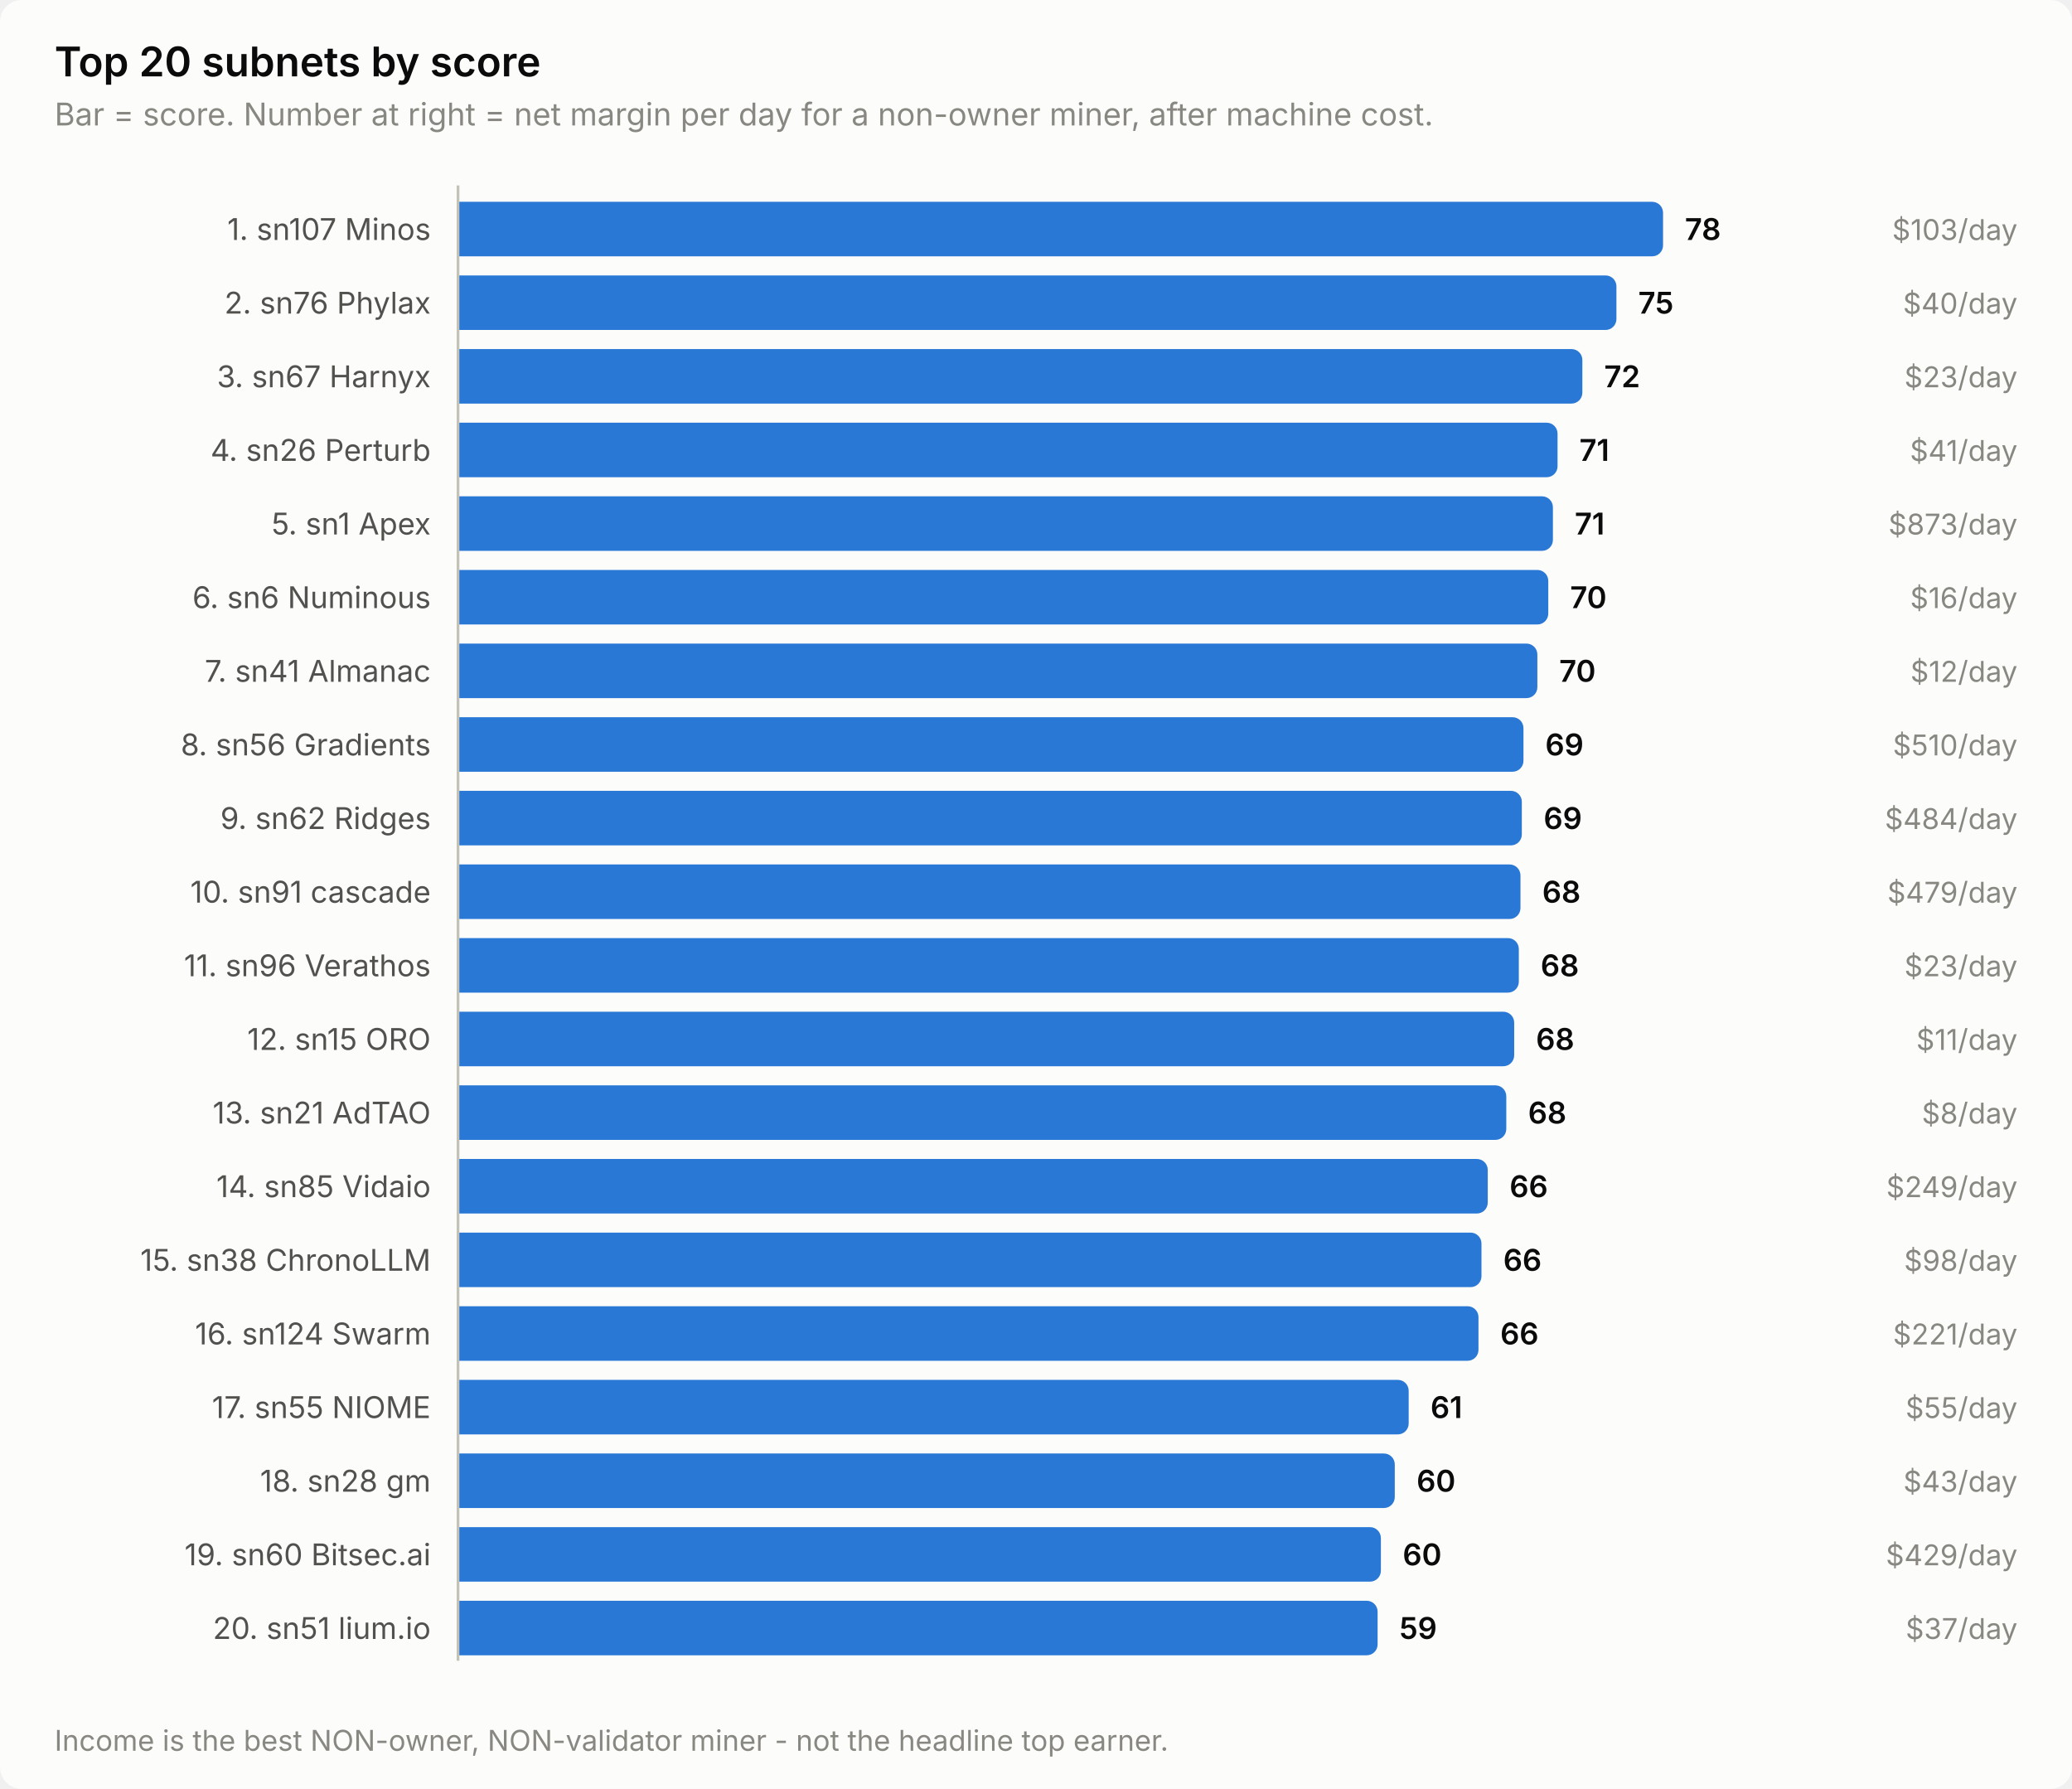
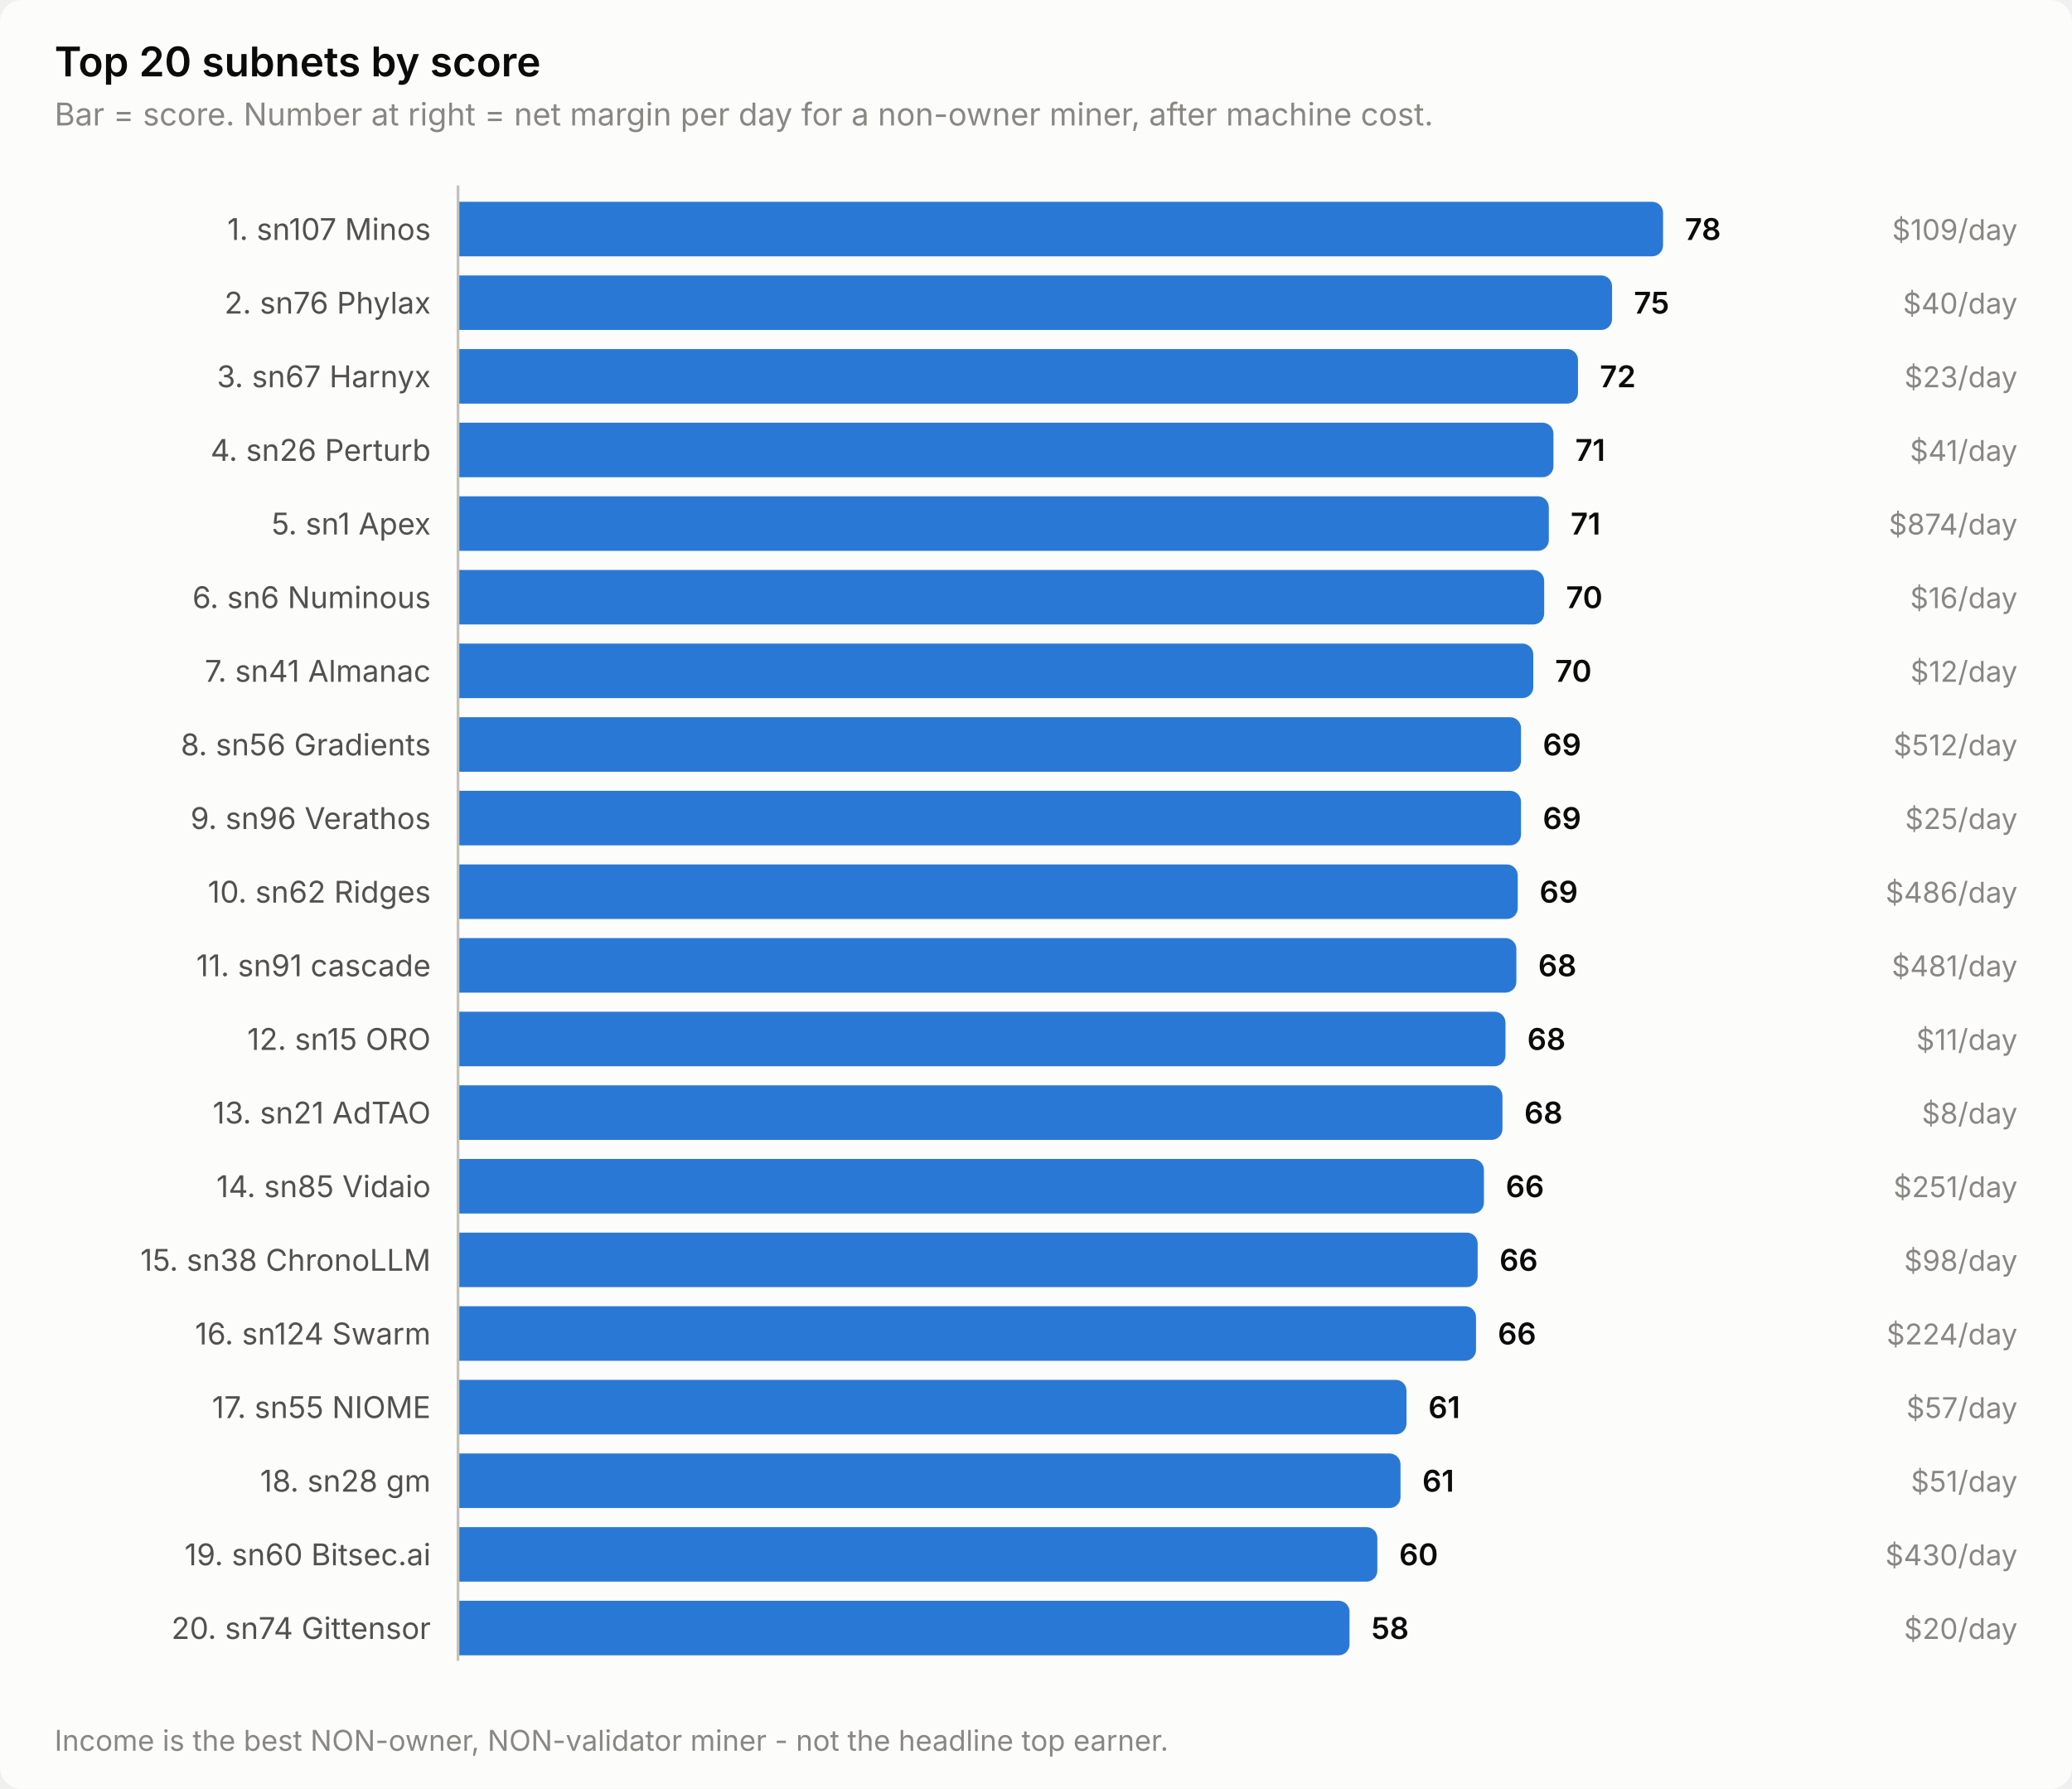
<svg xmlns="http://www.w3.org/2000/svg" width="760" height="656" viewBox="0 0 760 656" role="img" aria-label="Top 20 subnets by score">
  <style>
    text { font-family: system-ui, -apple-system, 'Segoe UI', sans-serif; }
    .t-title { font-size: 15px; font-weight: 600; }
    .t-sub { font-size: 11.5px; }
    .t-lab { font-size: 11px; }
    .t-val { font-size: 11px; font-weight: 600; font-variant-numeric: tabular-nums; }
    .t-tick { font-size: 10.5px; font-variant-numeric: tabular-nums; }

    .surface { fill: #fcfcfb; }
    .ink { fill: #0b0b0b; }
    .ink2 { fill: #52514e; }
    .muted { fill: #898781; }
    .grid { stroke: #e1e0d9; }
    .axis { stroke: #c3c2b7; }
    .accent { fill: #2a78d6; }
    .critical { fill: #d03b3b; }
    .deemph { fill: #d8d7d0; }

    @media (prefers-color-scheme: dark) {
      .surface { fill: #1a1a19; }
      .ink { fill: #ffffff; }
      .ink2 { fill: #c3c2b7; }
      .muted { fill: #898781; }
      .grid { stroke: #2c2c2a; }
      .axis { stroke: #383835; }
      .accent { fill: #3987e5; }
      .deemph { fill: #3a3a37; }
    }
</style>
  <rect class="surface" width="760" height="656" rx="8" />
  <text class="ink t-title" x="20" y="28">Top 20 subnets by score</text>
  <text class="muted t-sub" x="20" y="46">Bar = score. Number at right = net margin per day for a non-owner miner, after machine cost.</text>
  <text class="ink2 t-lab" x="158" y="88" text-anchor="end">1. sn107 Minos</text>
  <path class="accent" d="M168.0,74.0 H606.0 a4.0,4.0 0 0 1 4.0,4.0 V90.0 a4.0,4.0 0 0 1 -4.0,4.0 H168.0 Z" />
  <text class="ink t-val" x="618.0" y="88">78</text>
-   <text class="muted t-tick" x="740" y="88" text-anchor="end">$103/day</text>
+   <text class="muted t-tick" x="740" y="88" text-anchor="end">$109/day</text>
  <text class="ink2 t-lab" x="158" y="115" text-anchor="end">2. sn76 Phylax</text>
-   <path class="accent" d="M168.0,101.0 H588.9 a4.0,4.0 0 0 1 4.0,4.0 V117.0 a4.0,4.0 0 0 1 -4.0,4.0 H168.0 Z" />
-   <text class="ink t-val" x="600.9" y="115">75</text>
+   <path class="accent" d="M168.0,101.0 H587.3 a4.0,4.0 0 0 1 4.0,4.0 V117.0 a4.0,4.0 0 0 1 -4.0,4.0 H168.0 Z" />
+   <text class="ink t-val" x="599.3" y="115">75</text>
  <text class="muted t-tick" x="740" y="115" text-anchor="end">$40/day</text>
  <text class="ink2 t-lab" x="158" y="142" text-anchor="end">3. sn67 Harnyx</text>
-   <path class="accent" d="M168.0,128.0 H576.4 a4.0,4.0 0 0 1 4.0,4.0 V144.0 a4.0,4.0 0 0 1 -4.0,4.0 H168.0 Z" />
-   <text class="ink t-val" x="588.4" y="142">72</text>
+   <path class="accent" d="M168.0,128.0 H574.8 a4.0,4.0 0 0 1 4.0,4.0 V144.0 a4.0,4.0 0 0 1 -4.0,4.0 H168.0 Z" />
+   <text class="ink t-val" x="586.8" y="142">72</text>
  <text class="muted t-tick" x="740" y="142" text-anchor="end">$23/day</text>
  <text class="ink2 t-lab" x="158" y="169" text-anchor="end">4. sn26 Perturb</text>
-   <path class="accent" d="M168.0,155.0 H567.3 a4.0,4.0 0 0 1 4.0,4.0 V171.0 a4.0,4.0 0 0 1 -4.0,4.0 H168.0 Z" />
-   <text class="ink t-val" x="579.3" y="169">71</text>
+   <path class="accent" d="M168.0,155.0 H565.8 a4.0,4.0 0 0 1 4.0,4.0 V171.0 a4.0,4.0 0 0 1 -4.0,4.0 H168.0 Z" />
+   <text class="ink t-val" x="577.8" y="169">71</text>
  <text class="muted t-tick" x="740" y="169" text-anchor="end">$41/day</text>
  <text class="ink2 t-lab" x="158" y="196" text-anchor="end">5. sn1 Apex</text>
-   <path class="accent" d="M168.0,182.0 H565.6 a4.0,4.0 0 0 1 4.0,4.0 V198.0 a4.0,4.0 0 0 1 -4.0,4.0 H168.0 Z" />
-   <text class="ink t-val" x="577.6" y="196">71</text>
-   <text class="muted t-tick" x="740" y="196" text-anchor="end">$873/day</text>
+   <path class="accent" d="M168.0,182.0 H564.1 a4.0,4.0 0 0 1 4.0,4.0 V198.0 a4.0,4.0 0 0 1 -4.0,4.0 H168.0 Z" />
+   <text class="ink t-val" x="576.1" y="196">71</text>
+   <text class="muted t-tick" x="740" y="196" text-anchor="end">$874/day</text>
  <text class="ink2 t-lab" x="158" y="223" text-anchor="end">6. sn6 Numinous</text>
-   <path class="accent" d="M168.0,209.0 H563.9 a4.0,4.0 0 0 1 4.0,4.0 V225.0 a4.0,4.0 0 0 1 -4.0,4.0 H168.0 Z" />
-   <text class="ink t-val" x="575.9" y="223">70</text>
+   <path class="accent" d="M168.0,209.0 H562.4 a4.0,4.0 0 0 1 4.0,4.0 V225.0 a4.0,4.0 0 0 1 -4.0,4.0 H168.0 Z" />
+   <text class="ink t-val" x="574.4" y="223">70</text>
  <text class="muted t-tick" x="740" y="223" text-anchor="end">$16/day</text>
  <text class="ink2 t-lab" x="158" y="250" text-anchor="end">7. sn41 Almanac</text>
-   <path class="accent" d="M168.0,236.0 H559.9 a4.0,4.0 0 0 1 4.0,4.0 V252.0 a4.0,4.0 0 0 1 -4.0,4.0 H168.0 Z" />
-   <text class="ink t-val" x="571.9" y="250">70</text>
+   <path class="accent" d="M168.0,236.0 H558.4 a4.0,4.0 0 0 1 4.0,4.0 V252.0 a4.0,4.0 0 0 1 -4.0,4.0 H168.0 Z" />
+   <text class="ink t-val" x="570.4" y="250">70</text>
  <text class="muted t-tick" x="740" y="250" text-anchor="end">$12/day</text>
  <text class="ink2 t-lab" x="158" y="277" text-anchor="end">8. sn56 Gradients</text>
-   <path class="accent" d="M168.0,263.0 H554.8 a4.0,4.0 0 0 1 4.0,4.0 V279.0 a4.0,4.0 0 0 1 -4.0,4.0 H168.0 Z" />
-   <text class="ink t-val" x="566.8" y="277">69</text>
-   <text class="muted t-tick" x="740" y="277" text-anchor="end">$510/day</text>
-   <text class="ink2 t-lab" x="158" y="304" text-anchor="end">9. sn62 Ridges</text>
-   <path class="accent" d="M168.0,290.0 H554.2 a4.0,4.0 0 0 1 4.0,4.0 V306.0 a4.0,4.0 0 0 1 -4.0,4.0 H168.0 Z" />
-   <text class="ink t-val" x="566.2" y="304">69</text>
-   <text class="muted t-tick" x="740" y="304" text-anchor="end">$484/day</text>
-   <text class="ink2 t-lab" x="158" y="331" text-anchor="end">10. sn91 cascade</text>
-   <path class="accent" d="M168.0,317.0 H553.7 a4.0,4.0 0 0 1 4.0,4.0 V333.0 a4.0,4.0 0 0 1 -4.0,4.0 H168.0 Z" />
-   <text class="ink t-val" x="565.7" y="331">68</text>
-   <text class="muted t-tick" x="740" y="331" text-anchor="end">$479/day</text>
-   <text class="ink2 t-lab" x="158" y="358" text-anchor="end">11. sn96 Verathos</text>
-   <path class="accent" d="M168.0,344.0 H553.1 a4.0,4.0 0 0 1 4.0,4.0 V360.0 a4.0,4.0 0 0 1 -4.0,4.0 H168.0 Z" />
-   <text class="ink t-val" x="565.1" y="358">68</text>
-   <text class="muted t-tick" x="740" y="358" text-anchor="end">$23/day</text>
+   <path class="accent" d="M168.0,263.0 H553.9 a4.0,4.0 0 0 1 4.0,4.0 V279.0 a4.0,4.0 0 0 1 -4.0,4.0 H168.0 Z" />
+   <text class="ink t-val" x="565.9" y="277">69</text>
+   <text class="muted t-tick" x="740" y="277" text-anchor="end">$512/day</text>
+   <text class="ink2 t-lab" x="158" y="304" text-anchor="end">9. sn96 Verathos</text>
+   <path class="accent" d="M168.0,290.0 H553.9 a4.0,4.0 0 0 1 4.0,4.0 V306.0 a4.0,4.0 0 0 1 -4.0,4.0 H168.0 Z" />
+   <text class="ink t-val" x="565.9" y="304">69</text>
+   <text class="muted t-tick" x="740" y="304" text-anchor="end">$25/day</text>
+   <text class="ink2 t-lab" x="158" y="331" text-anchor="end">10. sn62 Ridges</text>
+   <path class="accent" d="M168.0,317.0 H552.7 a4.0,4.0 0 0 1 4.0,4.0 V333.0 a4.0,4.0 0 0 1 -4.0,4.0 H168.0 Z" />
+   <text class="ink t-val" x="564.7" y="331">69</text>
+   <text class="muted t-tick" x="740" y="331" text-anchor="end">$486/day</text>
+   <text class="ink2 t-lab" x="158" y="358" text-anchor="end">11. sn91 cascade</text>
+   <path class="accent" d="M168.0,344.0 H552.2 a4.0,4.0 0 0 1 4.0,4.0 V360.0 a4.0,4.0 0 0 1 -4.0,4.0 H168.0 Z" />
+   <text class="ink t-val" x="564.2" y="358">68</text>
+   <text class="muted t-tick" x="740" y="358" text-anchor="end">$481/day</text>
  <text class="ink2 t-lab" x="158" y="385" text-anchor="end">12. sn15 ORO</text>
-   <path class="accent" d="M168.0,371.0 H551.4 a4.0,4.0 0 0 1 4.0,4.0 V387.0 a4.0,4.0 0 0 1 -4.0,4.0 H168.0 Z" />
-   <text class="ink t-val" x="563.4" y="385">68</text>
+   <path class="accent" d="M168.0,371.0 H548.2 a4.0,4.0 0 0 1 4.0,4.0 V387.0 a4.0,4.0 0 0 1 -4.0,4.0 H168.0 Z" />
+   <text class="ink t-val" x="560.2" y="385">68</text>
  <text class="muted t-tick" x="740" y="385" text-anchor="end">$11/day</text>
  <text class="ink2 t-lab" x="158" y="412" text-anchor="end">13. sn21 AdTAO</text>
-   <path class="accent" d="M168.0,398.0 H548.5 a4.0,4.0 0 0 1 4.0,4.0 V414.0 a4.0,4.0 0 0 1 -4.0,4.0 H168.0 Z" />
-   <text class="ink t-val" x="560.5" y="412">68</text>
+   <path class="accent" d="M168.0,398.0 H547.1 a4.0,4.0 0 0 1 4.0,4.0 V414.0 a4.0,4.0 0 0 1 -4.0,4.0 H168.0 Z" />
+   <text class="ink t-val" x="559.1" y="412">68</text>
  <text class="muted t-tick" x="740" y="412" text-anchor="end">$8/day</text>
  <text class="ink2 t-lab" x="158" y="439" text-anchor="end">14. sn85 Vidaio</text>
-   <path class="accent" d="M168.0,425.0 H541.7 a4.0,4.0 0 0 1 4.0,4.0 V441.0 a4.0,4.0 0 0 1 -4.0,4.0 H168.0 Z" />
-   <text class="ink t-val" x="553.7" y="439">66</text>
-   <text class="muted t-tick" x="740" y="439" text-anchor="end">$249/day</text>
+   <path class="accent" d="M168.0,425.0 H540.3 a4.0,4.0 0 0 1 4.0,4.0 V441.0 a4.0,4.0 0 0 1 -4.0,4.0 H168.0 Z" />
+   <text class="ink t-val" x="552.3" y="439">66</text>
+   <text class="muted t-tick" x="740" y="439" text-anchor="end">$251/day</text>
  <text class="ink2 t-lab" x="158" y="466" text-anchor="end">15. sn38 ChronoLLM</text>
-   <path class="accent" d="M168.0,452.0 H539.4 a4.0,4.0 0 0 1 4.0,4.0 V468.0 a4.0,4.0 0 0 1 -4.0,4.0 H168.0 Z" />
-   <text class="ink t-val" x="551.4" y="466">66</text>
+   <path class="accent" d="M168.0,452.0 H538.0 a4.0,4.0 0 0 1 4.0,4.0 V468.0 a4.0,4.0 0 0 1 -4.0,4.0 H168.0 Z" />
+   <text class="ink t-val" x="550.0" y="466">66</text>
  <text class="muted t-tick" x="740" y="466" text-anchor="end">$98/day</text>
  <text class="ink2 t-lab" x="158" y="493" text-anchor="end">16. sn124 Swarm</text>
-   <path class="accent" d="M168.0,479.0 H538.3 a4.0,4.0 0 0 1 4.0,4.0 V495.0 a4.0,4.0 0 0 1 -4.0,4.0 H168.0 Z" />
-   <text class="ink t-val" x="550.3" y="493">66</text>
-   <text class="muted t-tick" x="740" y="493" text-anchor="end">$221/day</text>
+   <path class="accent" d="M168.0,479.0 H537.4 a4.0,4.0 0 0 1 4.0,4.0 V495.0 a4.0,4.0 0 0 1 -4.0,4.0 H168.0 Z" />
+   <text class="ink t-val" x="549.4" y="493">66</text>
+   <text class="muted t-tick" x="740" y="493" text-anchor="end">$224/day</text>
  <text class="ink2 t-lab" x="158" y="520" text-anchor="end">17. sn55 NIOME</text>
-   <path class="accent" d="M168.0,506.0 H512.7 a4.0,4.0 0 0 1 4.0,4.0 V522.0 a4.0,4.0 0 0 1 -4.0,4.0 H168.0 Z" />
-   <text class="ink t-val" x="524.7" y="520">61</text>
-   <text class="muted t-tick" x="740" y="520" text-anchor="end">$55/day</text>
+   <path class="accent" d="M168.0,506.0 H511.9 a4.0,4.0 0 0 1 4.0,4.0 V522.0 a4.0,4.0 0 0 1 -4.0,4.0 H168.0 Z" />
+   <text class="ink t-val" x="523.9" y="520">61</text>
+   <text class="muted t-tick" x="740" y="520" text-anchor="end">$57/day</text>
  <text class="ink2 t-lab" x="158" y="547" text-anchor="end">18. sn28 gm</text>
-   <path class="accent" d="M168.0,533.0 H507.6 a4.0,4.0 0 0 1 4.0,4.0 V549.0 a4.0,4.0 0 0 1 -4.0,4.0 H168.0 Z" />
-   <text class="ink t-val" x="519.6" y="547">60</text>
-   <text class="muted t-tick" x="740" y="547" text-anchor="end">$43/day</text>
+   <path class="accent" d="M168.0,533.0 H509.7 a4.0,4.0 0 0 1 4.0,4.0 V549.0 a4.0,4.0 0 0 1 -4.0,4.0 H168.0 Z" />
+   <text class="ink t-val" x="521.7" y="547">61</text>
+   <text class="muted t-tick" x="740" y="547" text-anchor="end">$51/day</text>
  <text class="ink2 t-lab" x="158" y="574" text-anchor="end">19. sn60 Bitsec.ai</text>
-   <path class="accent" d="M168.0,560.0 H502.5 a4.0,4.0 0 0 1 4.0,4.0 V576.0 a4.0,4.0 0 0 1 -4.0,4.0 H168.0 Z" />
-   <text class="ink t-val" x="514.5" y="574">60</text>
-   <text class="muted t-tick" x="740" y="574" text-anchor="end">$429/day</text>
-   <text class="ink2 t-lab" x="158" y="601" text-anchor="end">20. sn51 lium.io</text>
-   <path class="accent" d="M168.0,587.0 H501.3 a4.0,4.0 0 0 1 4.0,4.0 V603.0 a4.0,4.0 0 0 1 -4.0,4.0 H168.0 Z" />
-   <text class="ink t-val" x="513.3" y="601">59</text>
-   <text class="muted t-tick" x="740" y="601" text-anchor="end">$37/day</text>
+   <path class="accent" d="M168.0,560.0 H501.2 a4.0,4.0 0 0 1 4.0,4.0 V576.0 a4.0,4.0 0 0 1 -4.0,4.0 H168.0 Z" />
+   <text class="ink t-val" x="513.2" y="574">60</text>
+   <text class="muted t-tick" x="740" y="574" text-anchor="end">$430/day</text>
+   <text class="ink2 t-lab" x="158" y="601" text-anchor="end">20. sn74 Gittensor</text>
+   <path class="accent" d="M168.0,587.0 H491.0 a4.0,4.0 0 0 1 4.0,4.0 V603.0 a4.0,4.0 0 0 1 -4.0,4.0 H168.0 Z" />
+   <text class="ink t-val" x="503.0" y="601">58</text>
+   <text class="muted t-tick" x="740" y="601" text-anchor="end">$20/day</text>
  <line class="axis" x1="168" y1="68" x2="168" y2="609" stroke-width="1" />
  <text class="muted t-tick" x="20" y="642">Income is the best NON-owner, NON-validator miner - not the headline top earner.</text>
</svg>
